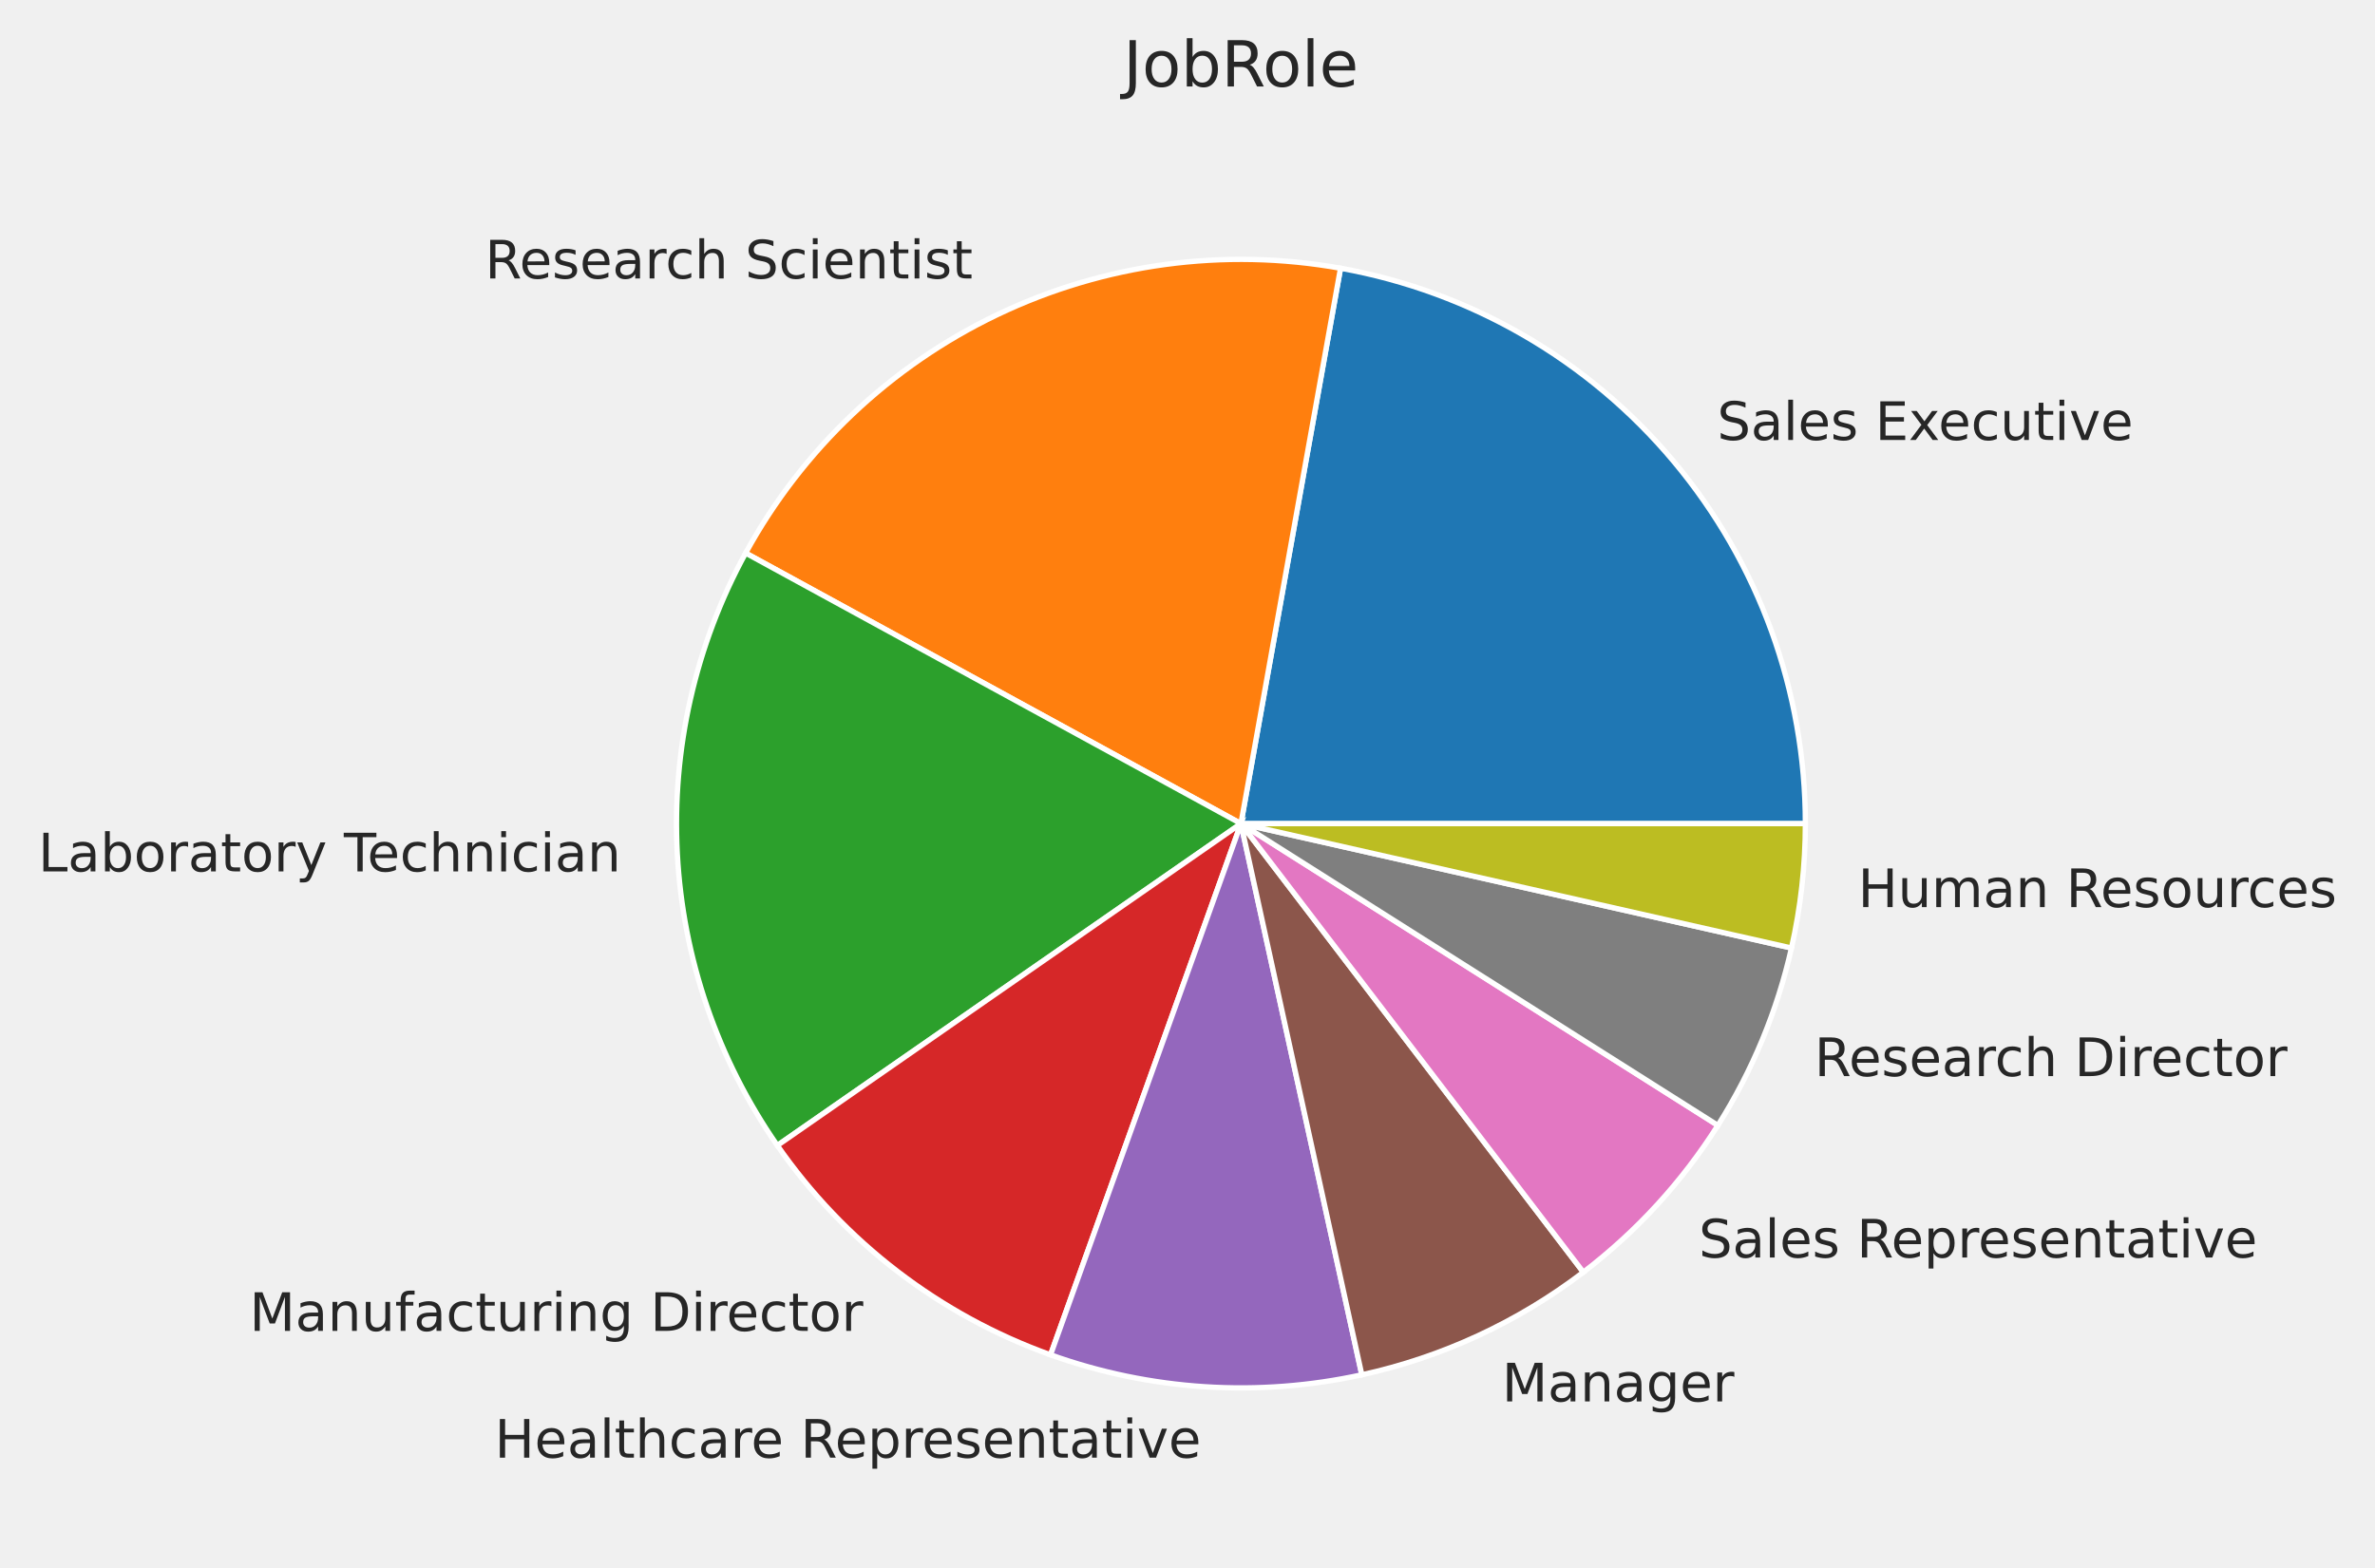
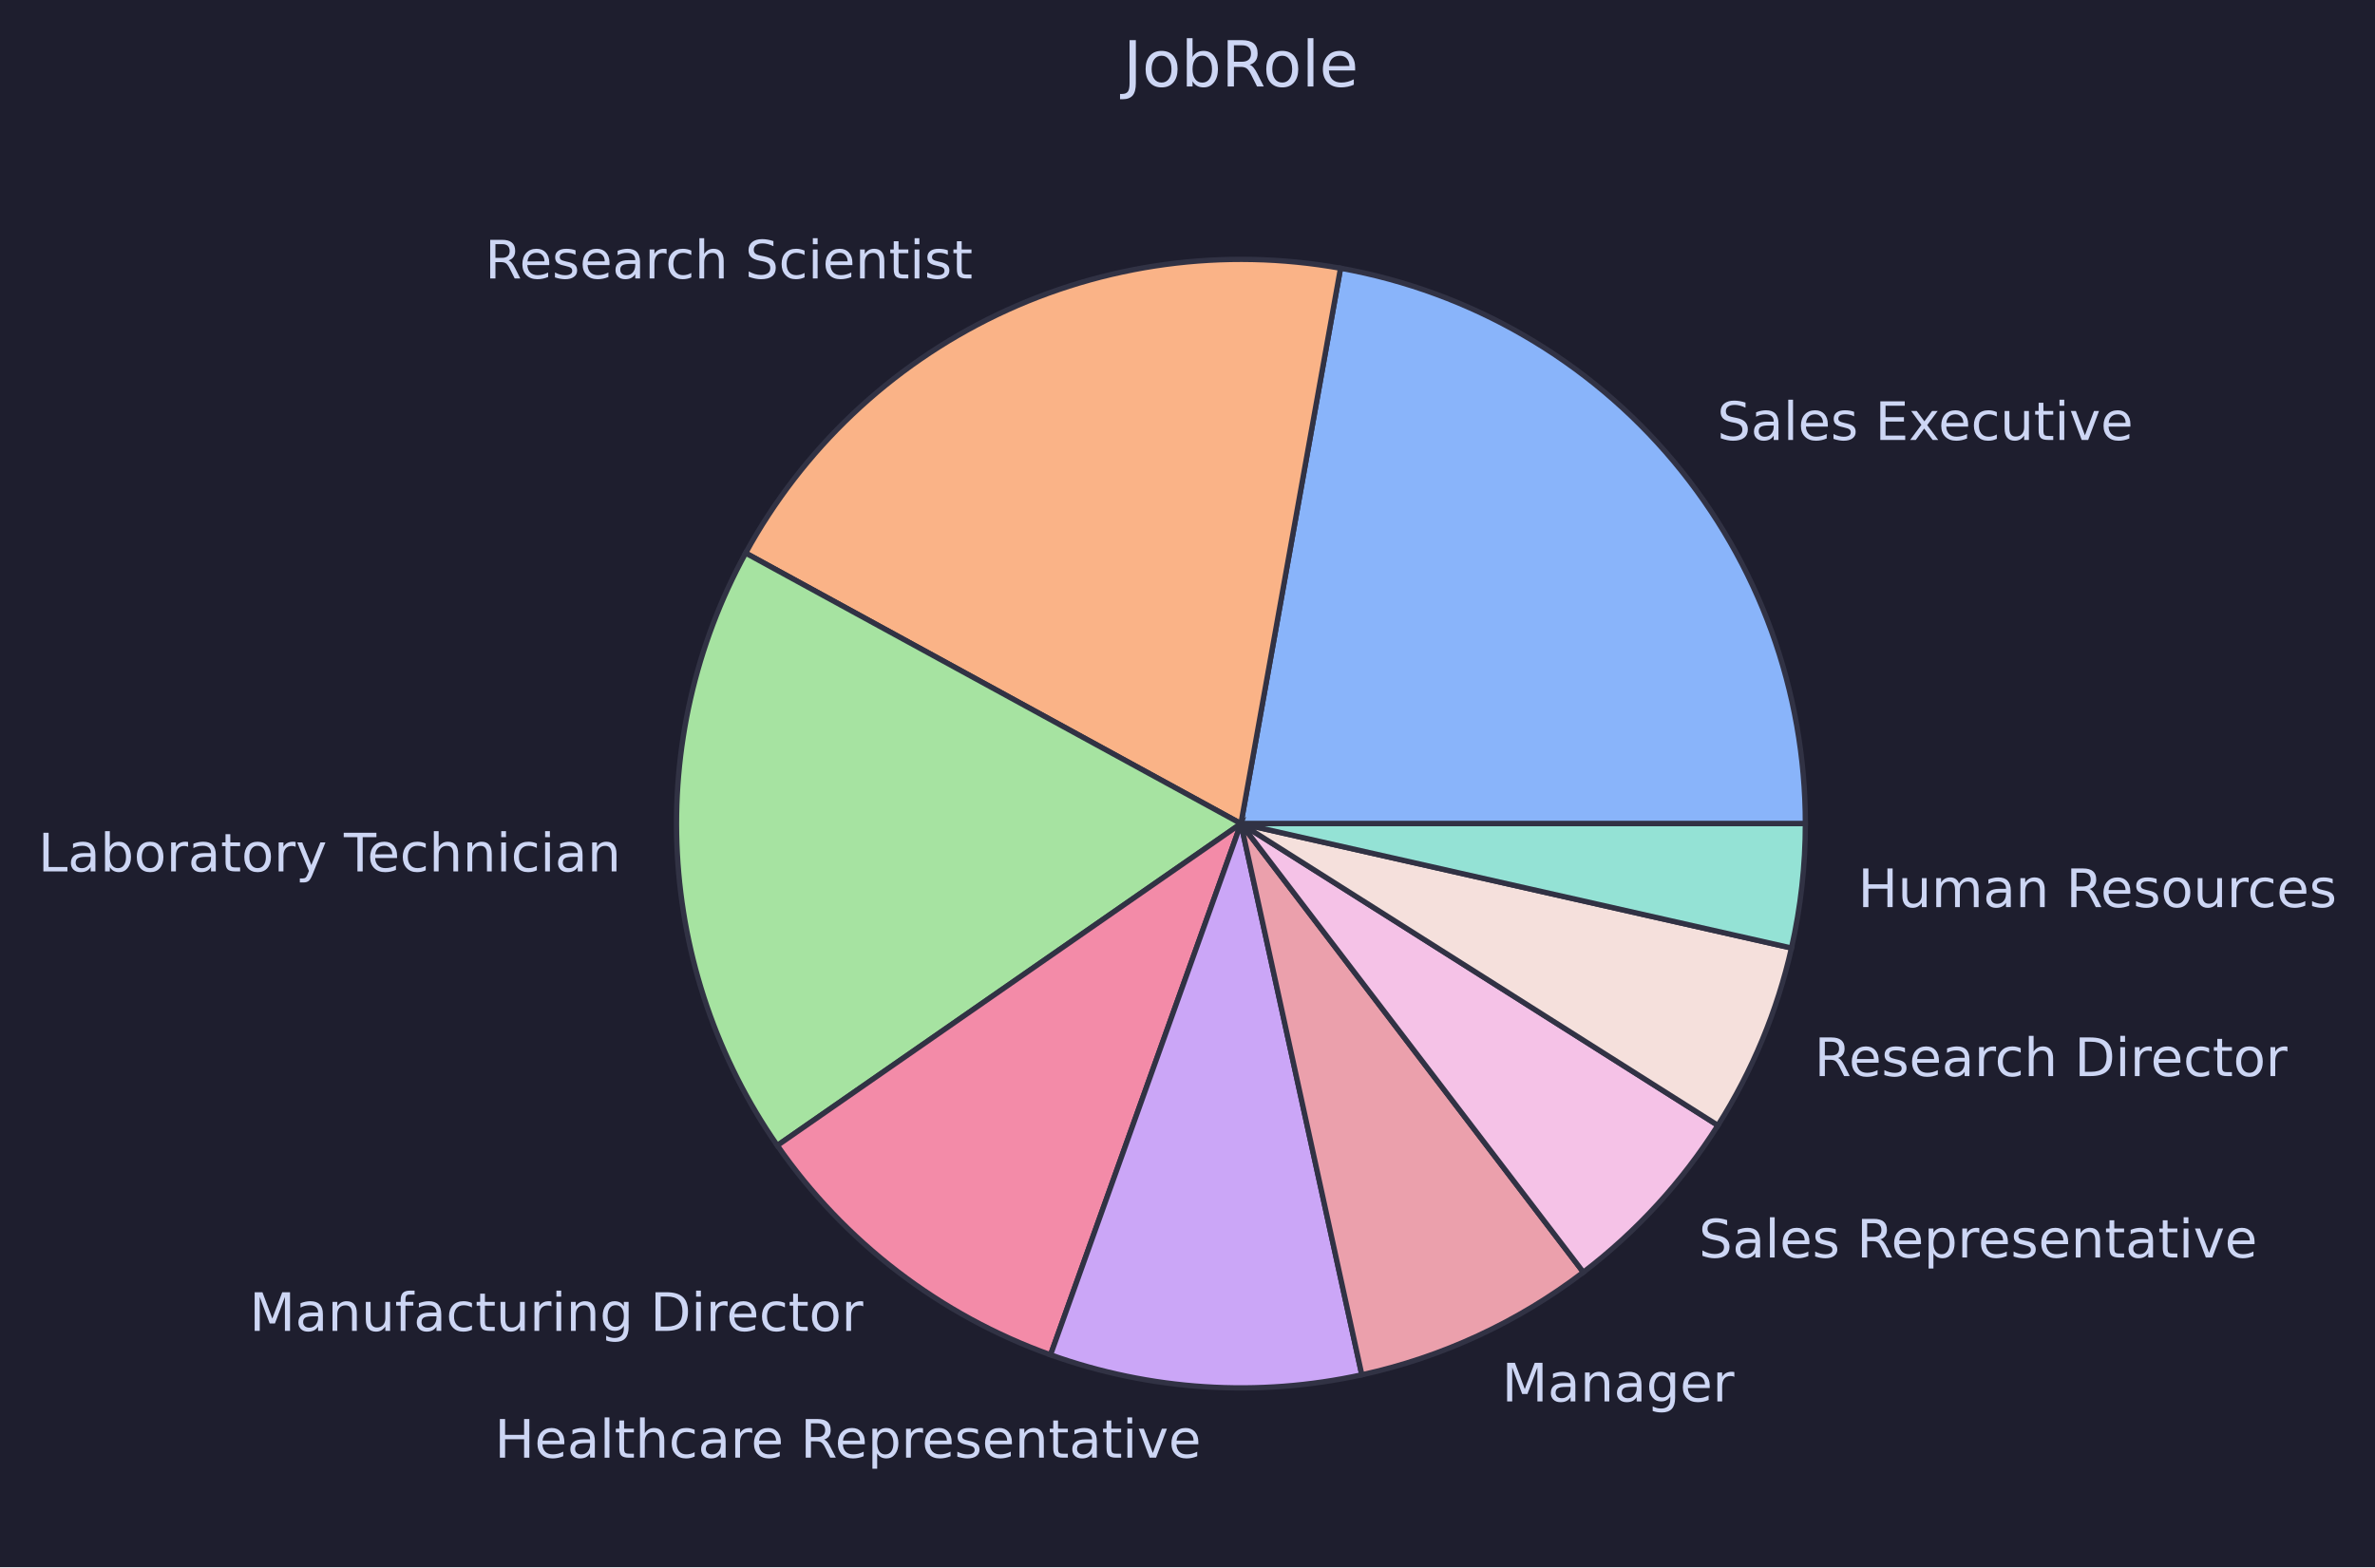
<svg xmlns="http://www.w3.org/2000/svg" xmlns:xlink="http://www.w3.org/1999/xlink" width="447.903pt" height="295.63pt" viewBox="0 0 447.903 295.63" version="1.1">
  <defs>
    <style type="text/css">*{stroke-linejoin: round; stroke-linecap: butt}</style>
  </defs>
  <g id="figure_1">
    <g id="patch_1">
-       <path d="M 0 295.63  L 447.903 295.63  L 447.903 0  L 0 0  L 0 295.63  z " style="fill: none" />
+       <path d="M 0 295.63  L 447.903 295.63  L 447.903 0  L 0 0  z " style="fill: #1e1e2e" />
    </g>
    <g id="axes_1">
      <g id="matplotlib.axis_1" />
      <g id="matplotlib.axis_2" />
      <g id="patch_2">
-         <path d="M 340.475 155.374  C 340.475 130.407 331.69 106.218 315.669 87.069  C 299.647 67.92 277.388 55.005 252.813 50.6  L 234.03 155.374  z " style="fill: #1f77b4; stroke: #ffffff; stroke-linejoin: miter" />
+         <path d="M 340.475 155.374  C 340.475 130.407 331.69 106.218 315.669 87.069  C 299.647 67.92 277.388 55.005 252.813 50.6  L 234.03 155.374  z " style="fill: #89b4fa; stroke: #313244; stroke-linejoin: miter" />
      </g>
      <g id="patch_3">
-         <path d="M 252.813 50.6  C 230.843 46.661 208.181 49.731 188.05 59.372  C 167.92 69.014 151.323 84.747 140.621 104.333  L 234.03 155.374  z " style="fill: #ff7f0e; stroke: #ffffff; stroke-linejoin: miter" />
+         <path d="M 252.813 50.6  C 230.843 46.661 208.181 49.731 188.05 59.372  C 167.92 69.014 151.323 84.747 140.621 104.333  L 234.03 155.374  z " style="fill: #fab387; stroke: #313244; stroke-linejoin: miter" />
      </g>
      <g id="patch_4">
-         <path d="M 140.621 104.333  C 131.143 121.677 126.682 141.323 127.737 161.059  C 128.793 180.795 135.324 199.852 146.597 216.086  L 234.03 155.374  z " style="fill: #2ca02c; stroke: #ffffff; stroke-linejoin: miter" />
+         <path d="M 140.621 104.333  C 131.143 121.677 126.682 141.323 127.737 161.059  C 128.793 180.795 135.324 199.852 146.597 216.086  L 234.03 155.374  z " style="fill: #a6e3a1; stroke: #313244; stroke-linejoin: miter" />
      </g>
      <g id="patch_5">
-         <path d="M 146.597 216.086  C 152.881 225.136 160.532 233.155 169.276 239.857  C 178.02 246.559 187.752 251.863 198.123 255.58  L 234.03 155.374  z " style="fill: #d62728; stroke: #ffffff; stroke-linejoin: miter" />
+         <path d="M 146.597 216.086  C 152.881 225.136 160.532 233.155 169.276 239.857  C 178.02 246.559 187.752 251.863 198.123 255.58  L 234.03 155.374  z " style="fill: #f38ba8; stroke: #313244; stroke-linejoin: miter" />
      </g>
      <g id="patch_6">
-         <path d="M 198.123 255.58  C 207.49 258.936 217.281 260.963 227.21 261.6  C 237.139 262.238 247.109 261.48 256.828 259.349  L 234.03 155.374  z " style="fill: #9467bd; stroke: #ffffff; stroke-linejoin: miter" />
+         <path d="M 198.123 255.58  C 207.49 258.936 217.281 260.963 227.21 261.6  C 237.139 262.238 247.109 261.48 256.828 259.349  L 234.03 155.374  z " style="fill: #cba6f7; stroke: #313244; stroke-linejoin: miter" />
      </g>
      <g id="patch_7">
-         <path d="M 256.828 259.349  C 264.391 257.691 271.75 255.212 278.775 251.958  C 285.8 248.703 292.449 244.692 298.604 239.995  L 234.03 155.374  z " style="fill: #8c564b; stroke: #ffffff; stroke-linejoin: miter" />
+         <path d="M 256.828 259.349  C 264.391 257.691 271.75 255.212 278.775 251.958  C 285.8 248.703 292.449 244.692 298.604 239.995  L 234.03 155.374  z " style="fill: #eba0ac; stroke: #313244; stroke-linejoin: miter" />
      </g>
      <g id="patch_8">
-         <path d="M 298.604 239.995  C 303.61 236.175 308.268 231.917 312.522 227.273  C 316.776 222.629 320.61 217.617 323.977 212.295  L 234.03 155.374  z " style="fill: #e377c2; stroke: #ffffff; stroke-linejoin: miter" />
+         <path d="M 298.604 239.995  C 303.61 236.175 308.268 231.917 312.522 227.273  C 316.776 222.629 320.61 217.617 323.977 212.295  L 234.03 155.374  z " style="fill: #f5c2e7; stroke: #313244; stroke-linejoin: miter" />
      </g>
      <g id="patch_9">
-         <path d="M 323.977 212.295  C 327.223 207.166 330.025 201.768 332.35 196.161  C 334.676 190.555 336.518 184.759 337.856 178.838  L 234.03 155.374  z " style="fill: #7f7f7f; stroke: #ffffff; stroke-linejoin: miter" />
+         <path d="M 323.977 212.295  C 327.223 207.166 330.025 201.768 332.35 196.161  C 334.676 190.555 336.518 184.759 337.856 178.838  L 234.03 155.374  z " style="fill: #f5e0dc; stroke: #313244; stroke-linejoin: miter" />
      </g>
      <g id="patch_10">
-         <path d="M 337.856 178.838  C 338.726 174.991 339.381 171.099 339.818 167.179  C 340.256 163.259 340.475 159.318 340.475 155.374  L 234.03 155.374  z " style="fill: #bcbd22; stroke: #ffffff; stroke-linejoin: miter" />
+         <path d="M 337.856 178.838  C 338.726 174.991 339.381 171.099 339.818 167.179  C 340.256 163.259 340.475 159.318 340.475 155.374  L 234.03 155.374  z " style="fill: #94e2d5; stroke: #313244; stroke-linejoin: miter" />
      </g>
      <g id="text_1">
-         <g style="fill: #262626" transform="translate(323.8327 82.99783) scale(0.1 -0.1)">
+         <g style="fill: #cdd6f4" transform="translate(323.8327 82.99783) scale(0.1 -0.1)">
          <defs>
            <path id="DejaVuSans-53" d="M 3425 4513  L 3425 3897  Q 3066 4069 2747 4153  Q 2428 4238 2131 4238  Q 1616 4238 1336 4038  Q 1056 3838 1056 3469  Q 1056 3159 1242 3001  Q 1428 2844 1947 2747  L 2328 2669  Q 3034 2534 3370 2195  Q 3706 1856 3706 1288  Q 3706 609 3251 259  Q 2797 -91 1919 -91  Q 1588 -91 1214 -16  Q 841 59 441 206  L 441 856  Q 825 641 1194 531  Q 1563 422 1919 422  Q 2459 422 2753 634  Q 3047 847 3047 1241  Q 3047 1584 2836 1778  Q 2625 1972 2144 2069  L 1759 2144  Q 1053 2284 737 2584  Q 422 2884 422 3419  Q 422 4038 858 4394  Q 1294 4750 2059 4750  Q 2388 4750 2728 4690  Q 3069 4631 3425 4513  z " transform="scale(0.015625)" />
            <path id="DejaVuSans-61" d="M 2194 1759  Q 1497 1759 1228 1600  Q 959 1441 959 1056  Q 959 750 1161 570  Q 1363 391 1709 391  Q 2188 391 2477 730  Q 2766 1069 2766 1631  L 2766 1759  L 2194 1759  z M 3341 1997  L 3341 0  L 2766 0  L 2766 531  Q 2569 213 2275 61  Q 1981 -91 1556 -91  Q 1019 -91 701 211  Q 384 513 384 1019  Q 384 1609 779 1909  Q 1175 2209 1959 2209  L 2766 2209  L 2766 2266  Q 2766 2663 2505 2880  Q 2244 3097 1772 3097  Q 1472 3097 1187 3025  Q 903 2953 641 2809  L 641 3341  Q 956 3463 1253 3523  Q 1550 3584 1831 3584  Q 2591 3584 2966 3190  Q 3341 2797 3341 1997  z " transform="scale(0.015625)" />
            <path id="DejaVuSans-6c" d="M 603 4863  L 1178 4863  L 1178 0  L 603 0  L 603 4863  z " transform="scale(0.015625)" />
            <path id="DejaVuSans-65" d="M 3597 1894  L 3597 1613  L 953 1613  Q 991 1019 1311 708  Q 1631 397 2203 397  Q 2534 397 2845 478  Q 3156 559 3463 722  L 3463 178  Q 3153 47 2828 -22  Q 2503 -91 2169 -91  Q 1331 -91 842 396  Q 353 884 353 1716  Q 353 2575 817 3079  Q 1281 3584 2069 3584  Q 2775 3584 3186 3129  Q 3597 2675 3597 1894  z M 3022 2063  Q 3016 2534 2758 2815  Q 2500 3097 2075 3097  Q 1594 3097 1305 2825  Q 1016 2553 972 2059  L 3022 2063  z " transform="scale(0.015625)" />
            <path id="DejaVuSans-73" d="M 2834 3397  L 2834 2853  Q 2591 2978 2328 3040  Q 2066 3103 1784 3103  Q 1356 3103 1142 2972  Q 928 2841 928 2578  Q 928 2378 1081 2264  Q 1234 2150 1697 2047  L 1894 2003  Q 2506 1872 2764 1633  Q 3022 1394 3022 966  Q 3022 478 2636 193  Q 2250 -91 1575 -91  Q 1294 -91 989 -36  Q 684 19 347 128  L 347 722  Q 666 556 975 473  Q 1284 391 1588 391  Q 1994 391 2212 530  Q 2431 669 2431 922  Q 2431 1156 2273 1281  Q 2116 1406 1581 1522  L 1381 1569  Q 847 1681 609 1914  Q 372 2147 372 2553  Q 372 3047 722 3315  Q 1072 3584 1716 3584  Q 2034 3584 2315 3537  Q 2597 3491 2834 3397  z " transform="scale(0.015625)" />
            <path id="DejaVuSans-20" transform="scale(0.015625)" />
            <path id="DejaVuSans-45" d="M 628 4666  L 3578 4666  L 3578 4134  L 1259 4134  L 1259 2753  L 3481 2753  L 3481 2222  L 1259 2222  L 1259 531  L 3634 531  L 3634 0  L 628 0  L 628 4666  z " transform="scale(0.015625)" />
            <path id="DejaVuSans-78" d="M 3513 3500  L 2247 1797  L 3578 0  L 2900 0  L 1881 1375  L 863 0  L 184 0  L 1544 1831  L 300 3500  L 978 3500  L 1906 2253  L 2834 3500  L 3513 3500  z " transform="scale(0.015625)" />
            <path id="DejaVuSans-63" d="M 3122 3366  L 3122 2828  Q 2878 2963 2633 3030  Q 2388 3097 2138 3097  Q 1578 3097 1268 2742  Q 959 2388 959 1747  Q 959 1106 1268 751  Q 1578 397 2138 397  Q 2388 397 2633 464  Q 2878 531 3122 666  L 3122 134  Q 2881 22 2623 -34  Q 2366 -91 2075 -91  Q 1284 -91 818 406  Q 353 903 353 1747  Q 353 2603 823 3093  Q 1294 3584 2113 3584  Q 2378 3584 2631 3529  Q 2884 3475 3122 3366  z " transform="scale(0.015625)" />
            <path id="DejaVuSans-75" d="M 544 1381  L 544 3500  L 1119 3500  L 1119 1403  Q 1119 906 1312 657  Q 1506 409 1894 409  Q 2359 409 2629 706  Q 2900 1003 2900 1516  L 2900 3500  L 3475 3500  L 3475 0  L 2900 0  L 2900 538  Q 2691 219 2414 64  Q 2138 -91 1772 -91  Q 1169 -91 856 284  Q 544 659 544 1381  z M 1991 3584  L 1991 3584  z " transform="scale(0.015625)" />
            <path id="DejaVuSans-74" d="M 1172 4494  L 1172 3500  L 2356 3500  L 2356 3053  L 1172 3053  L 1172 1153  Q 1172 725 1289 603  Q 1406 481 1766 481  L 2356 481  L 2356 0  L 1766 0  Q 1100 0 847 248  Q 594 497 594 1153  L 594 3053  L 172 3053  L 172 3500  L 594 3500  L 594 4494  L 1172 4494  z " transform="scale(0.015625)" />
            <path id="DejaVuSans-69" d="M 603 3500  L 1178 3500  L 1178 0  L 603 0  L 603 3500  z M 603 4863  L 1178 4863  L 1178 4134  L 603 4134  L 603 4863  z " transform="scale(0.015625)" />
            <path id="DejaVuSans-76" d="M 191 3500  L 800 3500  L 1894 563  L 2988 3500  L 3597 3500  L 2284 0  L 1503 0  L 191 3500  z " transform="scale(0.015625)" />
          </defs>
          <use xlink:href="#DejaVuSans-53" />
          <use xlink:href="#DejaVuSans-61" x="63.477" />
          <use xlink:href="#DejaVuSans-6c" x="124.756" />
          <use xlink:href="#DejaVuSans-65" x="152.539" />
          <use xlink:href="#DejaVuSans-73" x="214.062" />
          <use xlink:href="#DejaVuSans-20" x="266.162" />
          <use xlink:href="#DejaVuSans-45" x="297.949" />
          <use xlink:href="#DejaVuSans-78" x="361.133" />
          <use xlink:href="#DejaVuSans-65" x="417.188" />
          <use xlink:href="#DejaVuSans-63" x="478.711" />
          <use xlink:href="#DejaVuSans-75" x="533.691" />
          <use xlink:href="#DejaVuSans-74" x="597.07" />
          <use xlink:href="#DejaVuSans-69" x="636.279" />
          <use xlink:href="#DejaVuSans-76" x="664.062" />
          <use xlink:href="#DejaVuSans-65" x="723.242" />
        </g>
      </g>
      <g id="text_2">
-         <g style="fill: #262626" transform="translate(91.46651 52.53137) scale(0.1 -0.1)">
+         <g style="fill: #cdd6f4" transform="translate(91.46651 52.53137) scale(0.1 -0.1)">
          <defs>
            <path id="DejaVuSans-52" d="M 2841 2188  Q 3044 2119 3236 1894  Q 3428 1669 3622 1275  L 4263 0  L 3584 0  L 2988 1197  Q 2756 1666 2539 1819  Q 2322 1972 1947 1972  L 1259 1972  L 1259 0  L 628 0  L 628 4666  L 2053 4666  Q 2853 4666 3247 4331  Q 3641 3997 3641 3322  Q 3641 2881 3436 2590  Q 3231 2300 2841 2188  z M 1259 4147  L 1259 2491  L 2053 2491  Q 2509 2491 2742 2702  Q 2975 2913 2975 3322  Q 2975 3731 2742 3939  Q 2509 4147 2053 4147  L 1259 4147  z " transform="scale(0.015625)" />
            <path id="DejaVuSans-72" d="M 2631 2963  Q 2534 3019 2420 3045  Q 2306 3072 2169 3072  Q 1681 3072 1420 2755  Q 1159 2438 1159 1844  L 1159 0  L 581 0  L 581 3500  L 1159 3500  L 1159 2956  Q 1341 3275 1631 3429  Q 1922 3584 2338 3584  Q 2397 3584 2469 3576  Q 2541 3569 2628 3553  L 2631 2963  z " transform="scale(0.015625)" />
            <path id="DejaVuSans-68" d="M 3513 2113  L 3513 0  L 2938 0  L 2938 2094  Q 2938 2591 2744 2837  Q 2550 3084 2163 3084  Q 1697 3084 1428 2787  Q 1159 2491 1159 1978  L 1159 0  L 581 0  L 581 4863  L 1159 4863  L 1159 2956  Q 1366 3272 1645 3428  Q 1925 3584 2291 3584  Q 2894 3584 3203 3211  Q 3513 2838 3513 2113  z " transform="scale(0.015625)" />
            <path id="DejaVuSans-6e" d="M 3513 2113  L 3513 0  L 2938 0  L 2938 2094  Q 2938 2591 2744 2837  Q 2550 3084 2163 3084  Q 1697 3084 1428 2787  Q 1159 2491 1159 1978  L 1159 0  L 581 0  L 581 3500  L 1159 3500  L 1159 2956  Q 1366 3272 1645 3428  Q 1925 3584 2291 3584  Q 2894 3584 3203 3211  Q 3513 2838 3513 2113  z " transform="scale(0.015625)" />
          </defs>
          <use xlink:href="#DejaVuSans-52" />
          <use xlink:href="#DejaVuSans-65" x="64.982" />
          <use xlink:href="#DejaVuSans-73" x="126.506" />
          <use xlink:href="#DejaVuSans-65" x="178.605" />
          <use xlink:href="#DejaVuSans-61" x="240.129" />
          <use xlink:href="#DejaVuSans-72" x="301.408" />
          <use xlink:href="#DejaVuSans-63" x="340.271" />
          <use xlink:href="#DejaVuSans-68" x="395.252" />
          <use xlink:href="#DejaVuSans-20" x="458.631" />
          <use xlink:href="#DejaVuSans-53" x="490.418" />
          <use xlink:href="#DejaVuSans-63" x="553.895" />
          <use xlink:href="#DejaVuSans-69" x="608.875" />
          <use xlink:href="#DejaVuSans-65" x="636.658" />
          <use xlink:href="#DejaVuSans-6e" x="698.182" />
          <use xlink:href="#DejaVuSans-74" x="761.561" />
          <use xlink:href="#DejaVuSans-69" x="800.77" />
          <use xlink:href="#DejaVuSans-73" x="828.553" />
          <use xlink:href="#DejaVuSans-74" x="880.652" />
        </g>
      </g>
      <g id="text_3">
-         <g style="fill: #262626" transform="translate(7.2 164.3864) scale(0.1 -0.1)">
+         <g style="fill: #cdd6f4" transform="translate(7.2 164.3864) scale(0.1 -0.1)">
          <defs>
            <path id="DejaVuSans-4c" d="M 628 4666  L 1259 4666  L 1259 531  L 3531 531  L 3531 0  L 628 0  L 628 4666  z " transform="scale(0.015625)" />
            <path id="DejaVuSans-62" d="M 3116 1747  Q 3116 2381 2855 2742  Q 2594 3103 2138 3103  Q 1681 3103 1420 2742  Q 1159 2381 1159 1747  Q 1159 1113 1420 752  Q 1681 391 2138 391  Q 2594 391 2855 752  Q 3116 1113 3116 1747  z M 1159 2969  Q 1341 3281 1617 3432  Q 1894 3584 2278 3584  Q 2916 3584 3314 3078  Q 3713 2572 3713 1747  Q 3713 922 3314 415  Q 2916 -91 2278 -91  Q 1894 -91 1617 61  Q 1341 213 1159 525  L 1159 0  L 581 0  L 581 4863  L 1159 4863  L 1159 2969  z " transform="scale(0.015625)" />
            <path id="DejaVuSans-6f" d="M 1959 3097  Q 1497 3097 1228 2736  Q 959 2375 959 1747  Q 959 1119 1226 758  Q 1494 397 1959 397  Q 2419 397 2687 759  Q 2956 1122 2956 1747  Q 2956 2369 2687 2733  Q 2419 3097 1959 3097  z M 1959 3584  Q 2709 3584 3137 3096  Q 3566 2609 3566 1747  Q 3566 888 3137 398  Q 2709 -91 1959 -91  Q 1206 -91 779 398  Q 353 888 353 1747  Q 353 2609 779 3096  Q 1206 3584 1959 3584  z " transform="scale(0.015625)" />
            <path id="DejaVuSans-79" d="M 2059 -325  Q 1816 -950 1584 -1140  Q 1353 -1331 966 -1331  L 506 -1331  L 506 -850  L 844 -850  Q 1081 -850 1212 -737  Q 1344 -625 1503 -206  L 1606 56  L 191 3500  L 800 3500  L 1894 763  L 2988 3500  L 3597 3500  L 2059 -325  z " transform="scale(0.015625)" />
            <path id="DejaVuSans-54" d="M -19 4666  L 3928 4666  L 3928 4134  L 2272 4134  L 2272 0  L 1638 0  L 1638 4134  L -19 4134  L -19 4666  z " transform="scale(0.015625)" />
          </defs>
          <use xlink:href="#DejaVuSans-4c" />
          <use xlink:href="#DejaVuSans-61" x="55.713" />
          <use xlink:href="#DejaVuSans-62" x="116.992" />
          <use xlink:href="#DejaVuSans-6f" x="180.469" />
          <use xlink:href="#DejaVuSans-72" x="241.65" />
          <use xlink:href="#DejaVuSans-61" x="282.764" />
          <use xlink:href="#DejaVuSans-74" x="344.043" />
          <use xlink:href="#DejaVuSans-6f" x="383.252" />
          <use xlink:href="#DejaVuSans-72" x="444.434" />
          <use xlink:href="#DejaVuSans-79" x="485.547" />
          <use xlink:href="#DejaVuSans-20" x="544.727" />
          <use xlink:href="#DejaVuSans-54" x="576.514" />
          <use xlink:href="#DejaVuSans-65" x="620.598" />
          <use xlink:href="#DejaVuSans-63" x="682.121" />
          <use xlink:href="#DejaVuSans-68" x="737.102" />
          <use xlink:href="#DejaVuSans-6e" x="800.48" />
          <use xlink:href="#DejaVuSans-69" x="863.859" />
          <use xlink:href="#DejaVuSans-63" x="891.643" />
          <use xlink:href="#DejaVuSans-69" x="946.623" />
          <use xlink:href="#DejaVuSans-61" x="974.406" />
          <use xlink:href="#DejaVuSans-6e" x="1035.686" />
        </g>
      </g>
      <g id="text_4">
-         <g style="fill: #262626" transform="translate(47.04553 251.0647) scale(0.1 -0.1)">
+         <g style="fill: #cdd6f4" transform="translate(47.04553 251.0647) scale(0.1 -0.1)">
          <defs>
            <path id="DejaVuSans-4d" d="M 628 4666  L 1569 4666  L 2759 1491  L 3956 4666  L 4897 4666  L 4897 0  L 4281 0  L 4281 4097  L 3078 897  L 2444 897  L 1241 4097  L 1241 0  L 628 0  L 628 4666  z " transform="scale(0.015625)" />
            <path id="DejaVuSans-66" d="M 2375 4863  L 2375 4384  L 1825 4384  Q 1516 4384 1395 4259  Q 1275 4134 1275 3809  L 1275 3500  L 2222 3500  L 2222 3053  L 1275 3053  L 1275 0  L 697 0  L 697 3053  L 147 3053  L 147 3500  L 697 3500  L 697 3744  Q 697 4328 969 4595  Q 1241 4863 1831 4863  L 2375 4863  z " transform="scale(0.015625)" />
            <path id="DejaVuSans-67" d="M 2906 1791  Q 2906 2416 2648 2759  Q 2391 3103 1925 3103  Q 1463 3103 1205 2759  Q 947 2416 947 1791  Q 947 1169 1205 825  Q 1463 481 1925 481  Q 2391 481 2648 825  Q 2906 1169 2906 1791  z M 3481 434  Q 3481 -459 3084 -895  Q 2688 -1331 1869 -1331  Q 1566 -1331 1297 -1286  Q 1028 -1241 775 -1147  L 775 -588  Q 1028 -725 1275 -790  Q 1522 -856 1778 -856  Q 2344 -856 2625 -561  Q 2906 -266 2906 331  L 2906 616  Q 2728 306 2450 153  Q 2172 0 1784 0  Q 1141 0 747 490  Q 353 981 353 1791  Q 353 2603 747 3093  Q 1141 3584 1784 3584  Q 2172 3584 2450 3431  Q 2728 3278 2906 2969  L 2906 3500  L 3481 3500  L 3481 434  z " transform="scale(0.015625)" />
            <path id="DejaVuSans-44" d="M 1259 4147  L 1259 519  L 2022 519  Q 2988 519 3436 956  Q 3884 1394 3884 2338  Q 3884 3275 3436 3711  Q 2988 4147 2022 4147  L 1259 4147  z M 628 4666  L 1925 4666  Q 3281 4666 3915 4102  Q 4550 3538 4550 2338  Q 4550 1131 3912 565  Q 3275 0 1925 0  L 628 0  L 628 4666  z " transform="scale(0.015625)" />
          </defs>
          <use xlink:href="#DejaVuSans-4d" />
          <use xlink:href="#DejaVuSans-61" x="86.279" />
          <use xlink:href="#DejaVuSans-6e" x="147.559" />
          <use xlink:href="#DejaVuSans-75" x="210.938" />
          <use xlink:href="#DejaVuSans-66" x="274.316" />
          <use xlink:href="#DejaVuSans-61" x="309.521" />
          <use xlink:href="#DejaVuSans-63" x="370.801" />
          <use xlink:href="#DejaVuSans-74" x="425.781" />
          <use xlink:href="#DejaVuSans-75" x="464.99" />
          <use xlink:href="#DejaVuSans-72" x="528.369" />
          <use xlink:href="#DejaVuSans-69" x="569.482" />
          <use xlink:href="#DejaVuSans-6e" x="597.266" />
          <use xlink:href="#DejaVuSans-67" x="660.645" />
          <use xlink:href="#DejaVuSans-20" x="724.121" />
          <use xlink:href="#DejaVuSans-44" x="755.908" />
          <use xlink:href="#DejaVuSans-69" x="832.91" />
          <use xlink:href="#DejaVuSans-72" x="860.693" />
          <use xlink:href="#DejaVuSans-65" x="899.557" />
          <use xlink:href="#DejaVuSans-63" x="961.08" />
          <use xlink:href="#DejaVuSans-74" x="1016.061" />
          <use xlink:href="#DejaVuSans-6f" x="1055.27" />
          <use xlink:href="#DejaVuSans-72" x="1116.451" />
        </g>
      </g>
      <g id="text_5">
-         <g style="fill: #262626" transform="translate(93.28902 274.9822) scale(0.1 -0.1)">
+         <g style="fill: #cdd6f4" transform="translate(93.28902 274.9822) scale(0.1 -0.1)">
          <defs>
            <path id="DejaVuSans-48" d="M 628 4666  L 1259 4666  L 1259 2753  L 3553 2753  L 3553 4666  L 4184 4666  L 4184 0  L 3553 0  L 3553 2222  L 1259 2222  L 1259 0  L 628 0  L 628 4666  z " transform="scale(0.015625)" />
            <path id="DejaVuSans-70" d="M 1159 525  L 1159 -1331  L 581 -1331  L 581 3500  L 1159 3500  L 1159 2969  Q 1341 3281 1617 3432  Q 1894 3584 2278 3584  Q 2916 3584 3314 3078  Q 3713 2572 3713 1747  Q 3713 922 3314 415  Q 2916 -91 2278 -91  Q 1894 -91 1617 61  Q 1341 213 1159 525  z M 3116 1747  Q 3116 2381 2855 2742  Q 2594 3103 2138 3103  Q 1681 3103 1420 2742  Q 1159 2381 1159 1747  Q 1159 1113 1420 752  Q 1681 391 2138 391  Q 2594 391 2855 752  Q 3116 1113 3116 1747  z " transform="scale(0.015625)" />
          </defs>
          <use xlink:href="#DejaVuSans-48" />
          <use xlink:href="#DejaVuSans-65" x="75.195" />
          <use xlink:href="#DejaVuSans-61" x="136.719" />
          <use xlink:href="#DejaVuSans-6c" x="197.998" />
          <use xlink:href="#DejaVuSans-74" x="225.781" />
          <use xlink:href="#DejaVuSans-68" x="264.99" />
          <use xlink:href="#DejaVuSans-63" x="328.369" />
          <use xlink:href="#DejaVuSans-61" x="383.35" />
          <use xlink:href="#DejaVuSans-72" x="444.629" />
          <use xlink:href="#DejaVuSans-65" x="483.492" />
          <use xlink:href="#DejaVuSans-20" x="545.016" />
          <use xlink:href="#DejaVuSans-52" x="576.803" />
          <use xlink:href="#DejaVuSans-65" x="641.785" />
          <use xlink:href="#DejaVuSans-70" x="703.309" />
          <use xlink:href="#DejaVuSans-72" x="766.785" />
          <use xlink:href="#DejaVuSans-65" x="805.648" />
          <use xlink:href="#DejaVuSans-73" x="867.172" />
          <use xlink:href="#DejaVuSans-65" x="919.271" />
          <use xlink:href="#DejaVuSans-6e" x="980.795" />
          <use xlink:href="#DejaVuSans-74" x="1044.174" />
          <use xlink:href="#DejaVuSans-61" x="1083.383" />
          <use xlink:href="#DejaVuSans-74" x="1144.662" />
          <use xlink:href="#DejaVuSans-69" x="1183.871" />
          <use xlink:href="#DejaVuSans-76" x="1211.654" />
          <use xlink:href="#DejaVuSans-65" x="1270.834" />
        </g>
      </g>
      <g id="text_6">
-         <g style="fill: #262626" transform="translate(283.2493 264.3755) scale(0.1 -0.1)">
+         <g style="fill: #cdd6f4" transform="translate(283.2493 264.3755) scale(0.1 -0.1)">
          <use xlink:href="#DejaVuSans-4d" />
          <use xlink:href="#DejaVuSans-61" x="86.279" />
          <use xlink:href="#DejaVuSans-6e" x="147.559" />
          <use xlink:href="#DejaVuSans-61" x="210.938" />
          <use xlink:href="#DejaVuSans-67" x="272.217" />
          <use xlink:href="#DejaVuSans-65" x="335.693" />
          <use xlink:href="#DejaVuSans-72" x="397.217" />
        </g>
      </g>
      <g id="text_7">
-         <g style="fill: #262626" transform="translate(320.3714 237.2225) scale(0.1 -0.1)">
+         <g style="fill: #cdd6f4" transform="translate(320.3714 237.2225) scale(0.1 -0.1)">
          <use xlink:href="#DejaVuSans-53" />
          <use xlink:href="#DejaVuSans-61" x="63.477" />
          <use xlink:href="#DejaVuSans-6c" x="124.756" />
          <use xlink:href="#DejaVuSans-65" x="152.539" />
          <use xlink:href="#DejaVuSans-73" x="214.062" />
          <use xlink:href="#DejaVuSans-20" x="266.162" />
          <use xlink:href="#DejaVuSans-52" x="297.949" />
          <use xlink:href="#DejaVuSans-65" x="362.932" />
          <use xlink:href="#DejaVuSans-70" x="424.455" />
          <use xlink:href="#DejaVuSans-72" x="487.932" />
          <use xlink:href="#DejaVuSans-65" x="526.795" />
          <use xlink:href="#DejaVuSans-73" x="588.318" />
          <use xlink:href="#DejaVuSans-65" x="640.418" />
          <use xlink:href="#DejaVuSans-6e" x="701.941" />
          <use xlink:href="#DejaVuSans-74" x="765.32" />
          <use xlink:href="#DejaVuSans-61" x="804.529" />
          <use xlink:href="#DejaVuSans-74" x="865.809" />
          <use xlink:href="#DejaVuSans-69" x="905.018" />
          <use xlink:href="#DejaVuSans-76" x="932.801" />
          <use xlink:href="#DejaVuSans-65" x="991.98" />
        </g>
      </g>
      <g id="text_8">
-         <g style="fill: #262626" transform="translate(342.1824 202.9994) scale(0.1 -0.1)">
+         <g style="fill: #cdd6f4" transform="translate(342.1824 202.9994) scale(0.1 -0.1)">
          <use xlink:href="#DejaVuSans-52" />
          <use xlink:href="#DejaVuSans-65" x="64.982" />
          <use xlink:href="#DejaVuSans-73" x="126.506" />
          <use xlink:href="#DejaVuSans-65" x="178.605" />
          <use xlink:href="#DejaVuSans-61" x="240.129" />
          <use xlink:href="#DejaVuSans-72" x="301.408" />
          <use xlink:href="#DejaVuSans-63" x="340.271" />
          <use xlink:href="#DejaVuSans-68" x="395.252" />
          <use xlink:href="#DejaVuSans-20" x="458.631" />
          <use xlink:href="#DejaVuSans-44" x="490.418" />
          <use xlink:href="#DejaVuSans-69" x="567.42" />
          <use xlink:href="#DejaVuSans-72" x="595.203" />
          <use xlink:href="#DejaVuSans-65" x="634.066" />
          <use xlink:href="#DejaVuSans-63" x="695.59" />
          <use xlink:href="#DejaVuSans-74" x="750.57" />
          <use xlink:href="#DejaVuSans-6f" x="789.779" />
          <use xlink:href="#DejaVuSans-72" x="850.961" />
        </g>
      </g>
      <g id="text_9">
-         <g style="fill: #262626" transform="translate(350.397 171.119) scale(0.1 -0.1)">
+         <g style="fill: #cdd6f4" transform="translate(350.397 171.119) scale(0.1 -0.1)">
          <defs>
            <path id="DejaVuSans-6d" d="M 3328 2828  Q 3544 3216 3844 3400  Q 4144 3584 4550 3584  Q 5097 3584 5394 3201  Q 5691 2819 5691 2113  L 5691 0  L 5113 0  L 5113 2094  Q 5113 2597 4934 2840  Q 4756 3084 4391 3084  Q 3944 3084 3684 2787  Q 3425 2491 3425 1978  L 3425 0  L 2847 0  L 2847 2094  Q 2847 2600 2669 2842  Q 2491 3084 2119 3084  Q 1678 3084 1418 2786  Q 1159 2488 1159 1978  L 1159 0  L 581 0  L 581 3500  L 1159 3500  L 1159 2956  Q 1356 3278 1631 3431  Q 1906 3584 2284 3584  Q 2666 3584 2933 3390  Q 3200 3197 3328 2828  z " transform="scale(0.015625)" />
          </defs>
          <use xlink:href="#DejaVuSans-48" />
          <use xlink:href="#DejaVuSans-75" x="75.195" />
          <use xlink:href="#DejaVuSans-6d" x="138.574" />
          <use xlink:href="#DejaVuSans-61" x="235.986" />
          <use xlink:href="#DejaVuSans-6e" x="297.266" />
          <use xlink:href="#DejaVuSans-20" x="360.645" />
          <use xlink:href="#DejaVuSans-52" x="392.432" />
          <use xlink:href="#DejaVuSans-65" x="457.414" />
          <use xlink:href="#DejaVuSans-73" x="518.938" />
          <use xlink:href="#DejaVuSans-6f" x="571.037" />
          <use xlink:href="#DejaVuSans-75" x="632.219" />
          <use xlink:href="#DejaVuSans-72" x="695.598" />
          <use xlink:href="#DejaVuSans-63" x="734.461" />
          <use xlink:href="#DejaVuSans-65" x="789.441" />
          <use xlink:href="#DejaVuSans-73" x="850.965" />
        </g>
      </g>
      <g id="text_10">
-         <g style="fill: #262626" transform="translate(211.8506 16.31812) scale(0.12 -0.12)">
+         <g style="fill: #cdd6f4" transform="translate(211.8506 16.31812) scale(0.12 -0.12)">
          <defs>
            <path id="DejaVuSans-4a" d="M 628 4666  L 1259 4666  L 1259 325  Q 1259 -519 939 -900  Q 619 -1281 -91 -1281  L -331 -1281  L -331 -750  L -134 -750  Q 284 -750 456 -515  Q 628 -281 628 325  L 628 4666  z " transform="scale(0.015625)" />
          </defs>
          <use xlink:href="#DejaVuSans-4a" />
          <use xlink:href="#DejaVuSans-6f" x="29.492" />
          <use xlink:href="#DejaVuSans-62" x="90.674" />
          <use xlink:href="#DejaVuSans-52" x="154.15" />
          <use xlink:href="#DejaVuSans-6f" x="219.133" />
          <use xlink:href="#DejaVuSans-6c" x="280.314" />
          <use xlink:href="#DejaVuSans-65" x="308.098" />
        </g>
      </g>
    </g>
  </g>
</svg>
